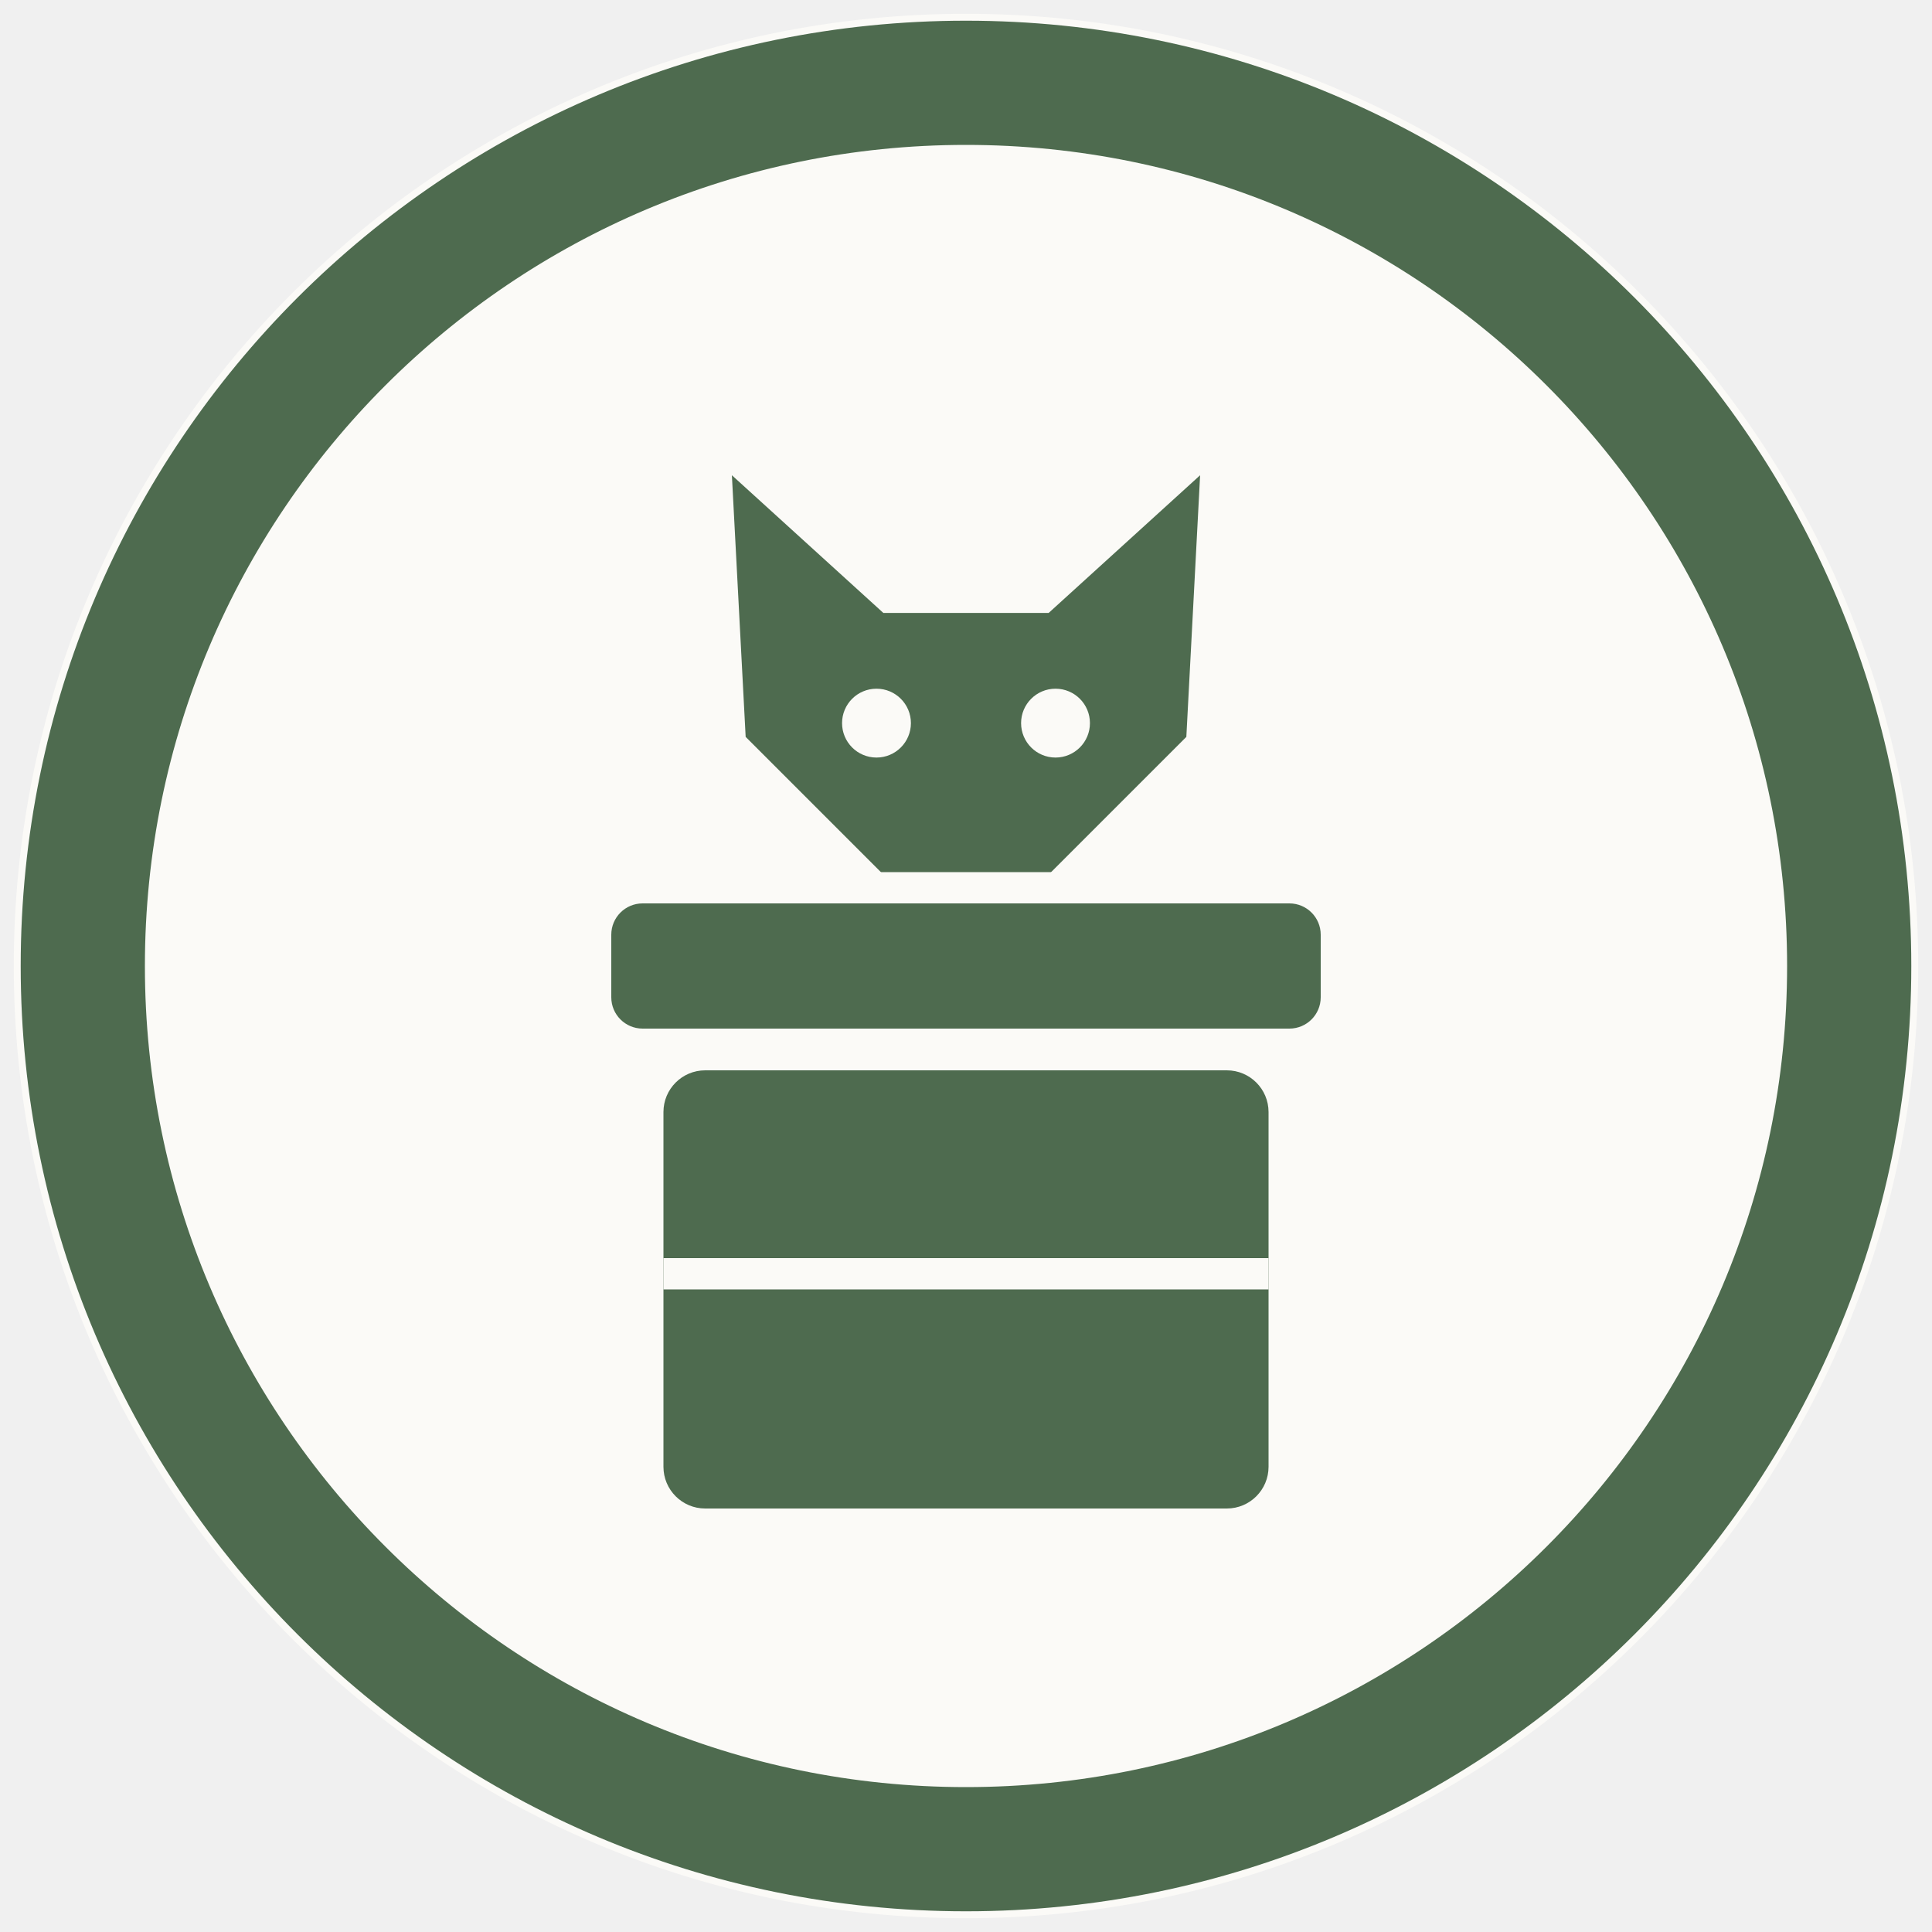
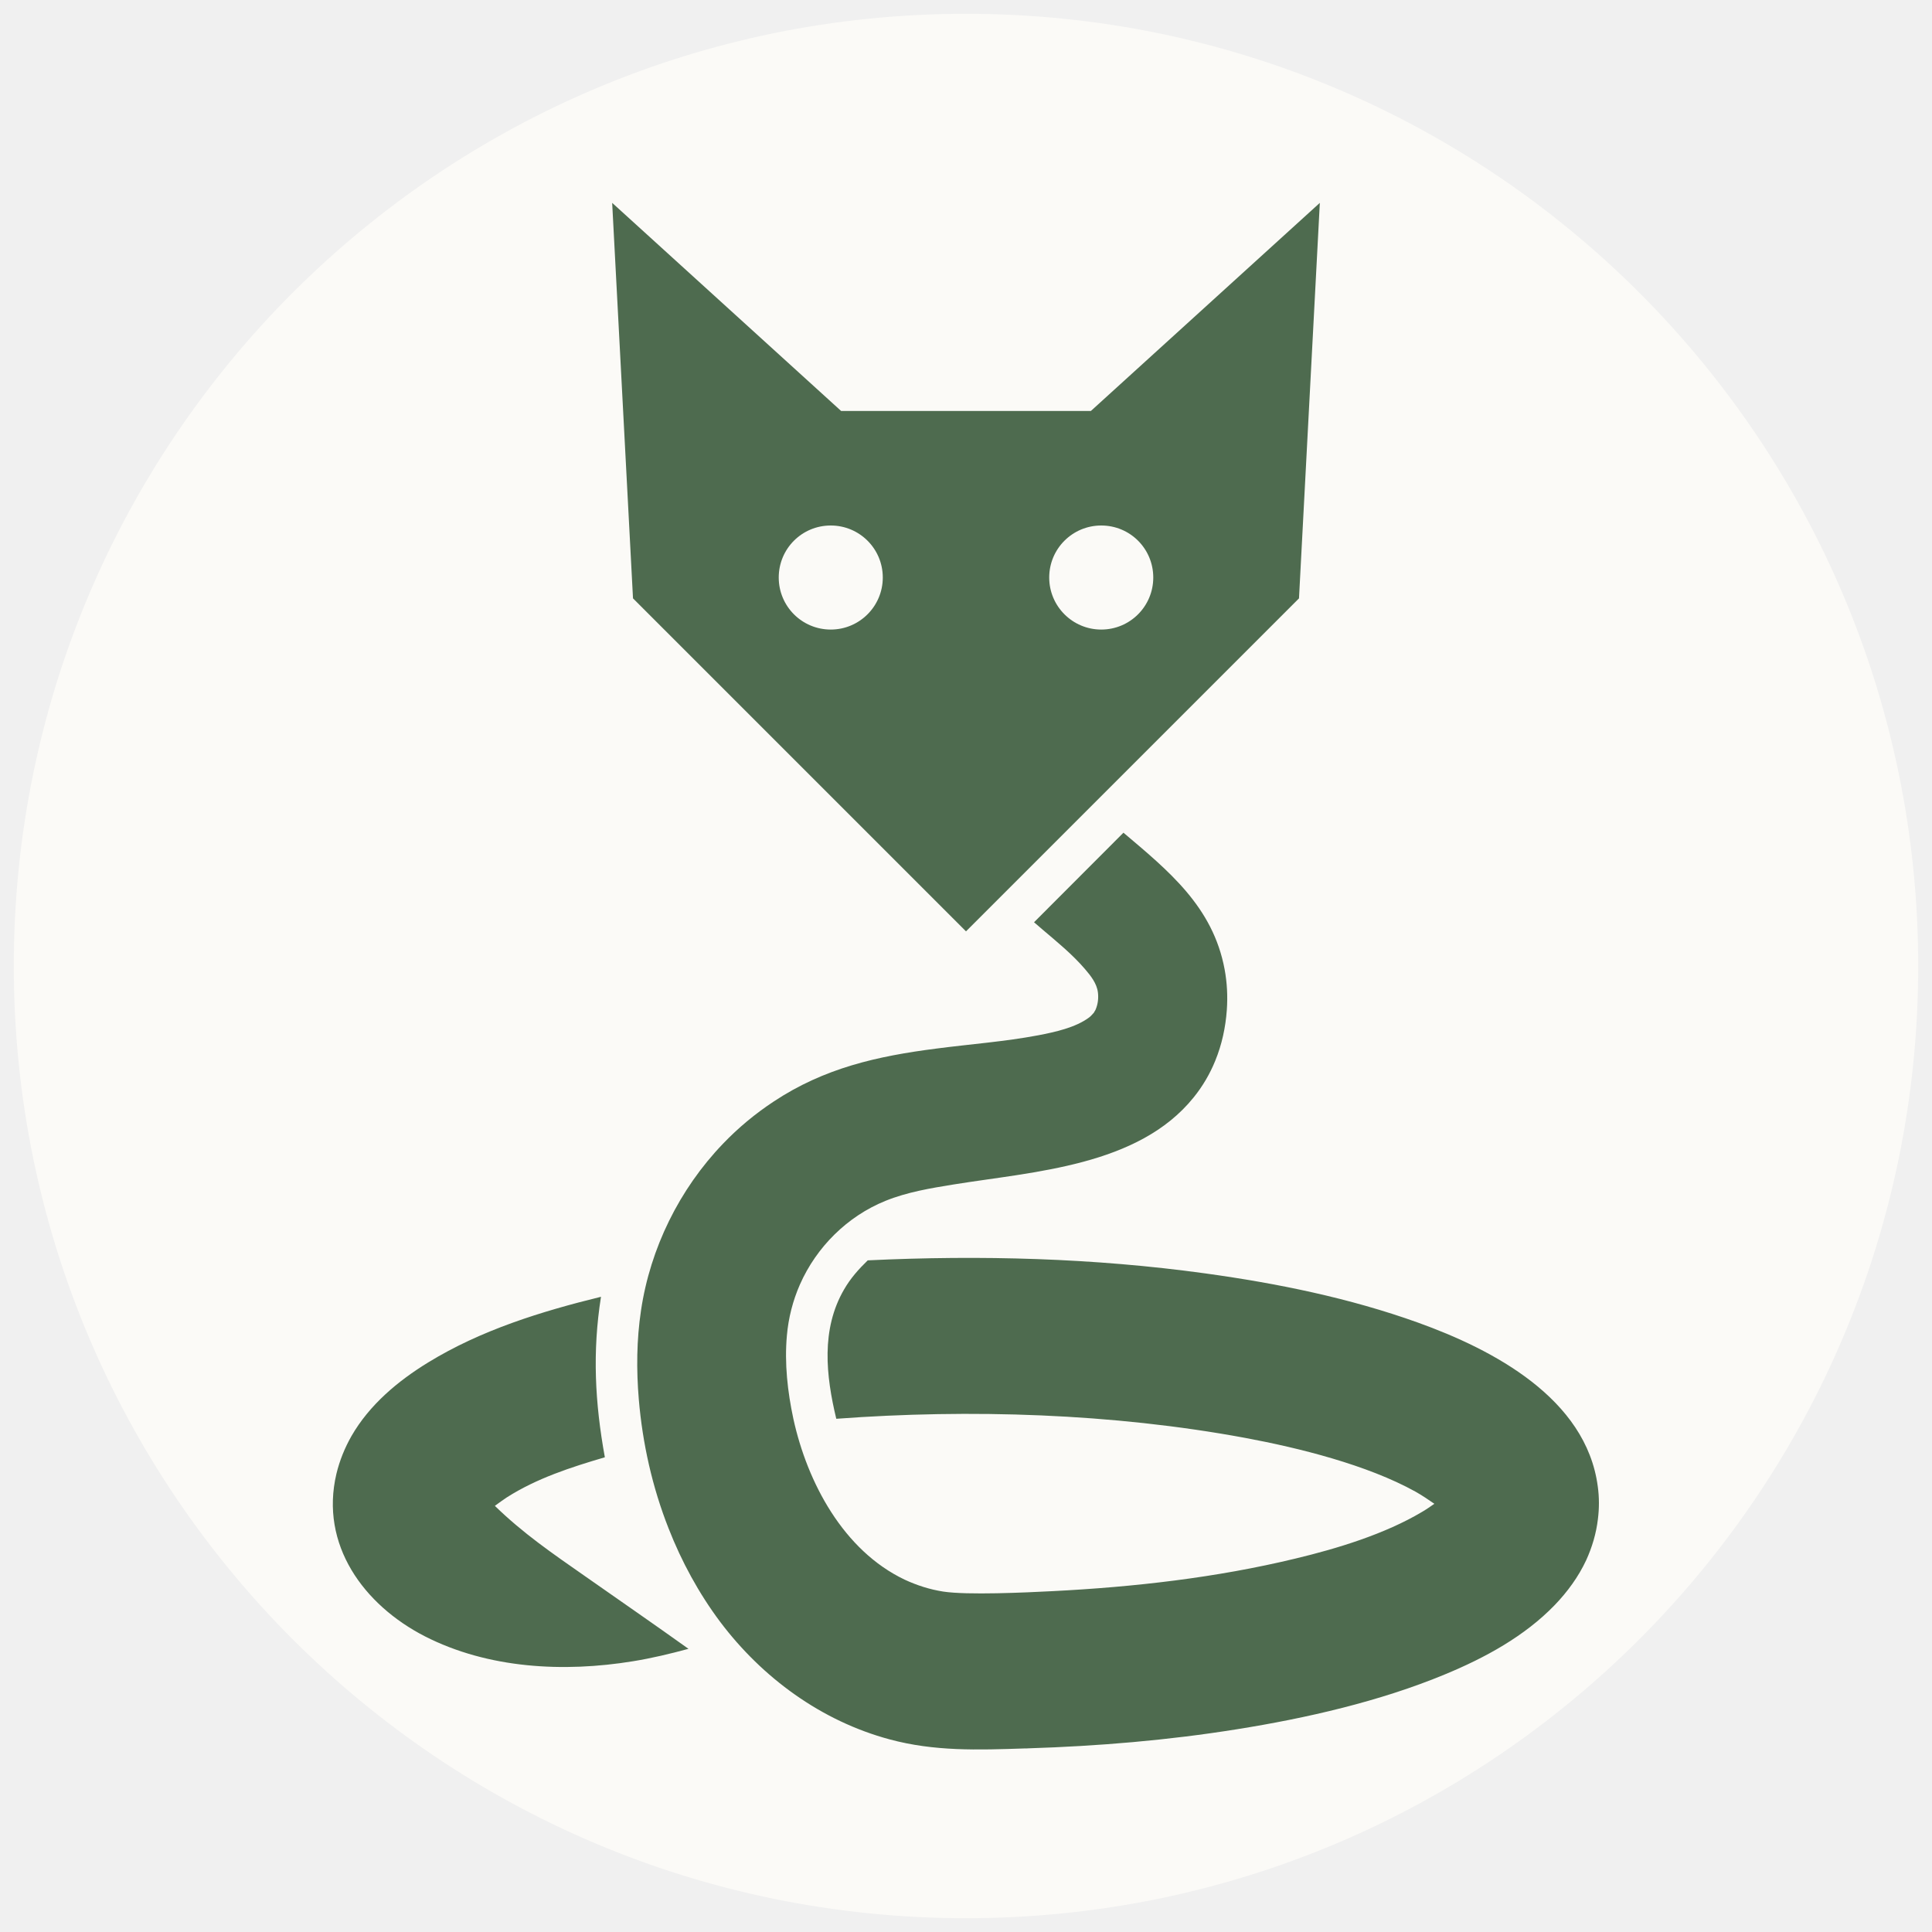
<svg xmlns="http://www.w3.org/2000/svg" viewBox="0 0 140 140" width="140" height="140">
-   <defs>
-     <mask id="mon" maskUnits="userSpaceOnUse" x="0" y="0" width="140" height="140">
-       <rect width="140" height="140" fill="#000" />
-       <circle cx="70" cy="70" r="64" fill="none" stroke="#fff" stroke-width="9" />
-       <g transform="translate(70 70) scale(0.7) translate(-70 -70)">
-         <g transform="translate(70 70) scale(1.08) translate(-70 -72)">
-           <g transform="translate(70 54) scale(0.66)">
-             <path d="M-34 -44L-12 -24H12L34 -44L32 -6L0 26L-32 -6Z" fill="#fff" />
-             <circle cx="-13" cy="-8" r="5" fill="#000" />
-             <circle cx="13" cy="-8" r="5" fill="#000" />
-           </g>
-           <rect x="36" y="66" width="68" height="12" rx="3" fill="#fff" stroke="#000" stroke-width="6" paint-order="stroke" />
-           <rect x="41" y="82" width="58" height="42" rx="4" fill="#fff" />
-           <rect x="41" y="100" width="58" height="3" fill="#000" />
-         </g>
-       </g>
-     </mask>
-   </defs>
  <circle cx="70" cy="70" r="69" fill="#FBFAF7" />
-   <rect width="140" height="140" fill="#4E6B4F" mask="url(#mon)" />
+   <path fill="#4E6B4F" d="M60.6 102.81C59.85 99.69 59.48 96.33 61.17 93.43C61.64 92.62 62.21 91.98 62.88 91.33C71.04 90.94 79.27 91.16 87.37 92.28C92.58 93 97.79 94.06 102.75 95.84C108.18 97.79 114.94 101.33 115.78 107.71C115.89 108.49 115.89 109.3 115.79 110.08C115.67 111.11 115.37 112.12 114.94 113.06C114.38 114.26 113.59 115.34 112.67 116.3C110.48 118.57 107.61 120.13 104.71 121.33C99.99 123.29 94.65 124.51 89.62 125.31C84.63 126.11 79.58 126.53 74.54 126.69C74.43 126.7 74.31 126.7 74.2 126.7C70.88 126.81 67.71 126.92 64.46 126.04C59.52 124.71 55.25 121.59 52.19 117.53C50.64 115.46 49.39 113.16 48.45 110.76C47.27 107.77 46.56 104.6 46.29 101.4C46.11 99.26 46.13 97.09 46.45 94.96C47.12 90.45 49.23 86.17 52.39 82.88C53.49 81.73 54.72 80.71 56.05 79.83C59.73 77.39 63.57 76.53 67.88 75.98C70.33 75.66 72.81 75.48 75.24 75.02C76.43 74.79 77.93 74.47 78.92 73.73C79.06 73.63 79.15 73.5 79.27 73.38C79.3 73.3 79.37 73.23 79.4 73.14C79.56 72.76 79.61 72.33 79.56 71.92C79.48 71.26 79.04 70.71 78.62 70.22C77.71 69.16 76.63 68.28 75.57 67.38C75.36 67.2 75.14 67.01 74.93 66.83L81.41 60.34C84.64 63.08 87.89 65.68 88.74 70.24C88.92 71.21 88.97 72.2 88.9 73.19C88.81 74.45 88.54 75.7 88.06 76.87C87.67 77.83 87.14 78.73 86.49 79.53C82.48 84.5 74.94 84.89 69.11 85.83C67.44 86.1 65.74 86.38 64.16 87.02C61.4 88.14 59.17 90.36 57.97 93.07C57.45 94.25 57.13 95.51 57.02 96.79C56.84 98.79 57.07 100.85 57.49 102.81C58.5 107.43 61.12 112.36 65.56 114.47C66.44 114.88 67.38 115.18 68.34 115.33C70.09 115.6 74.35 115.4 76.28 115.3C82.18 115 88.11 114.33 93.87 112.94C96.92 112.21 100.36 111.16 103.06 109.55C103.37 109.37 103.65 109.17 103.94 108.97C103.49 108.66 103.05 108.36 102.57 108.09C99.07 106.15 94.13 104.92 90.2 104.19C80.63 102.42 70.3 102.09 60.6 102.81ZM44.36 14.7L60.95 29.78L79.05 29.78L95.64 14.7L94.13 43.36L70 67.49L45.87 43.36ZM49.89 119.48C48.56 119.84 47.23 120.16 45.87 120.38C40.85 121.2 35.38 120.92 30.78 118.57C26.36 116.3 23.16 111.94 24.38 106.79C24.61 105.84 24.98 104.92 25.47 104.06C26.77 101.8 28.83 100.07 31.04 98.72C34.86 96.38 39.22 95.03 43.55 93.97C42.92 97.95 43.11 101.65 43.83 105.6C41.38 106.32 38.9 107.12 36.72 108.51C36.43 108.7 36.15 108.91 35.86 109.12C37.9 111.11 40.05 112.58 42.37 114.2C44.88 115.96 47.4 117.7 49.89 119.48ZM63.97 41.85C63.97 39.76 62.28 38.08 60.2 38.08C58.11 38.08 56.43 39.76 56.43 41.85C56.43 43.93 58.11 45.62 60.2 45.62C62.28 45.62 63.97 43.93 63.97 41.85ZM83.57 41.85C83.57 39.76 81.89 38.08 79.8 38.08C77.72 38.08 76.03 39.76 76.03 41.85C76.03 43.93 77.72 45.62 79.8 45.62C81.89 45.62 83.57 43.93 83.57 41.85Z" />
</svg>
